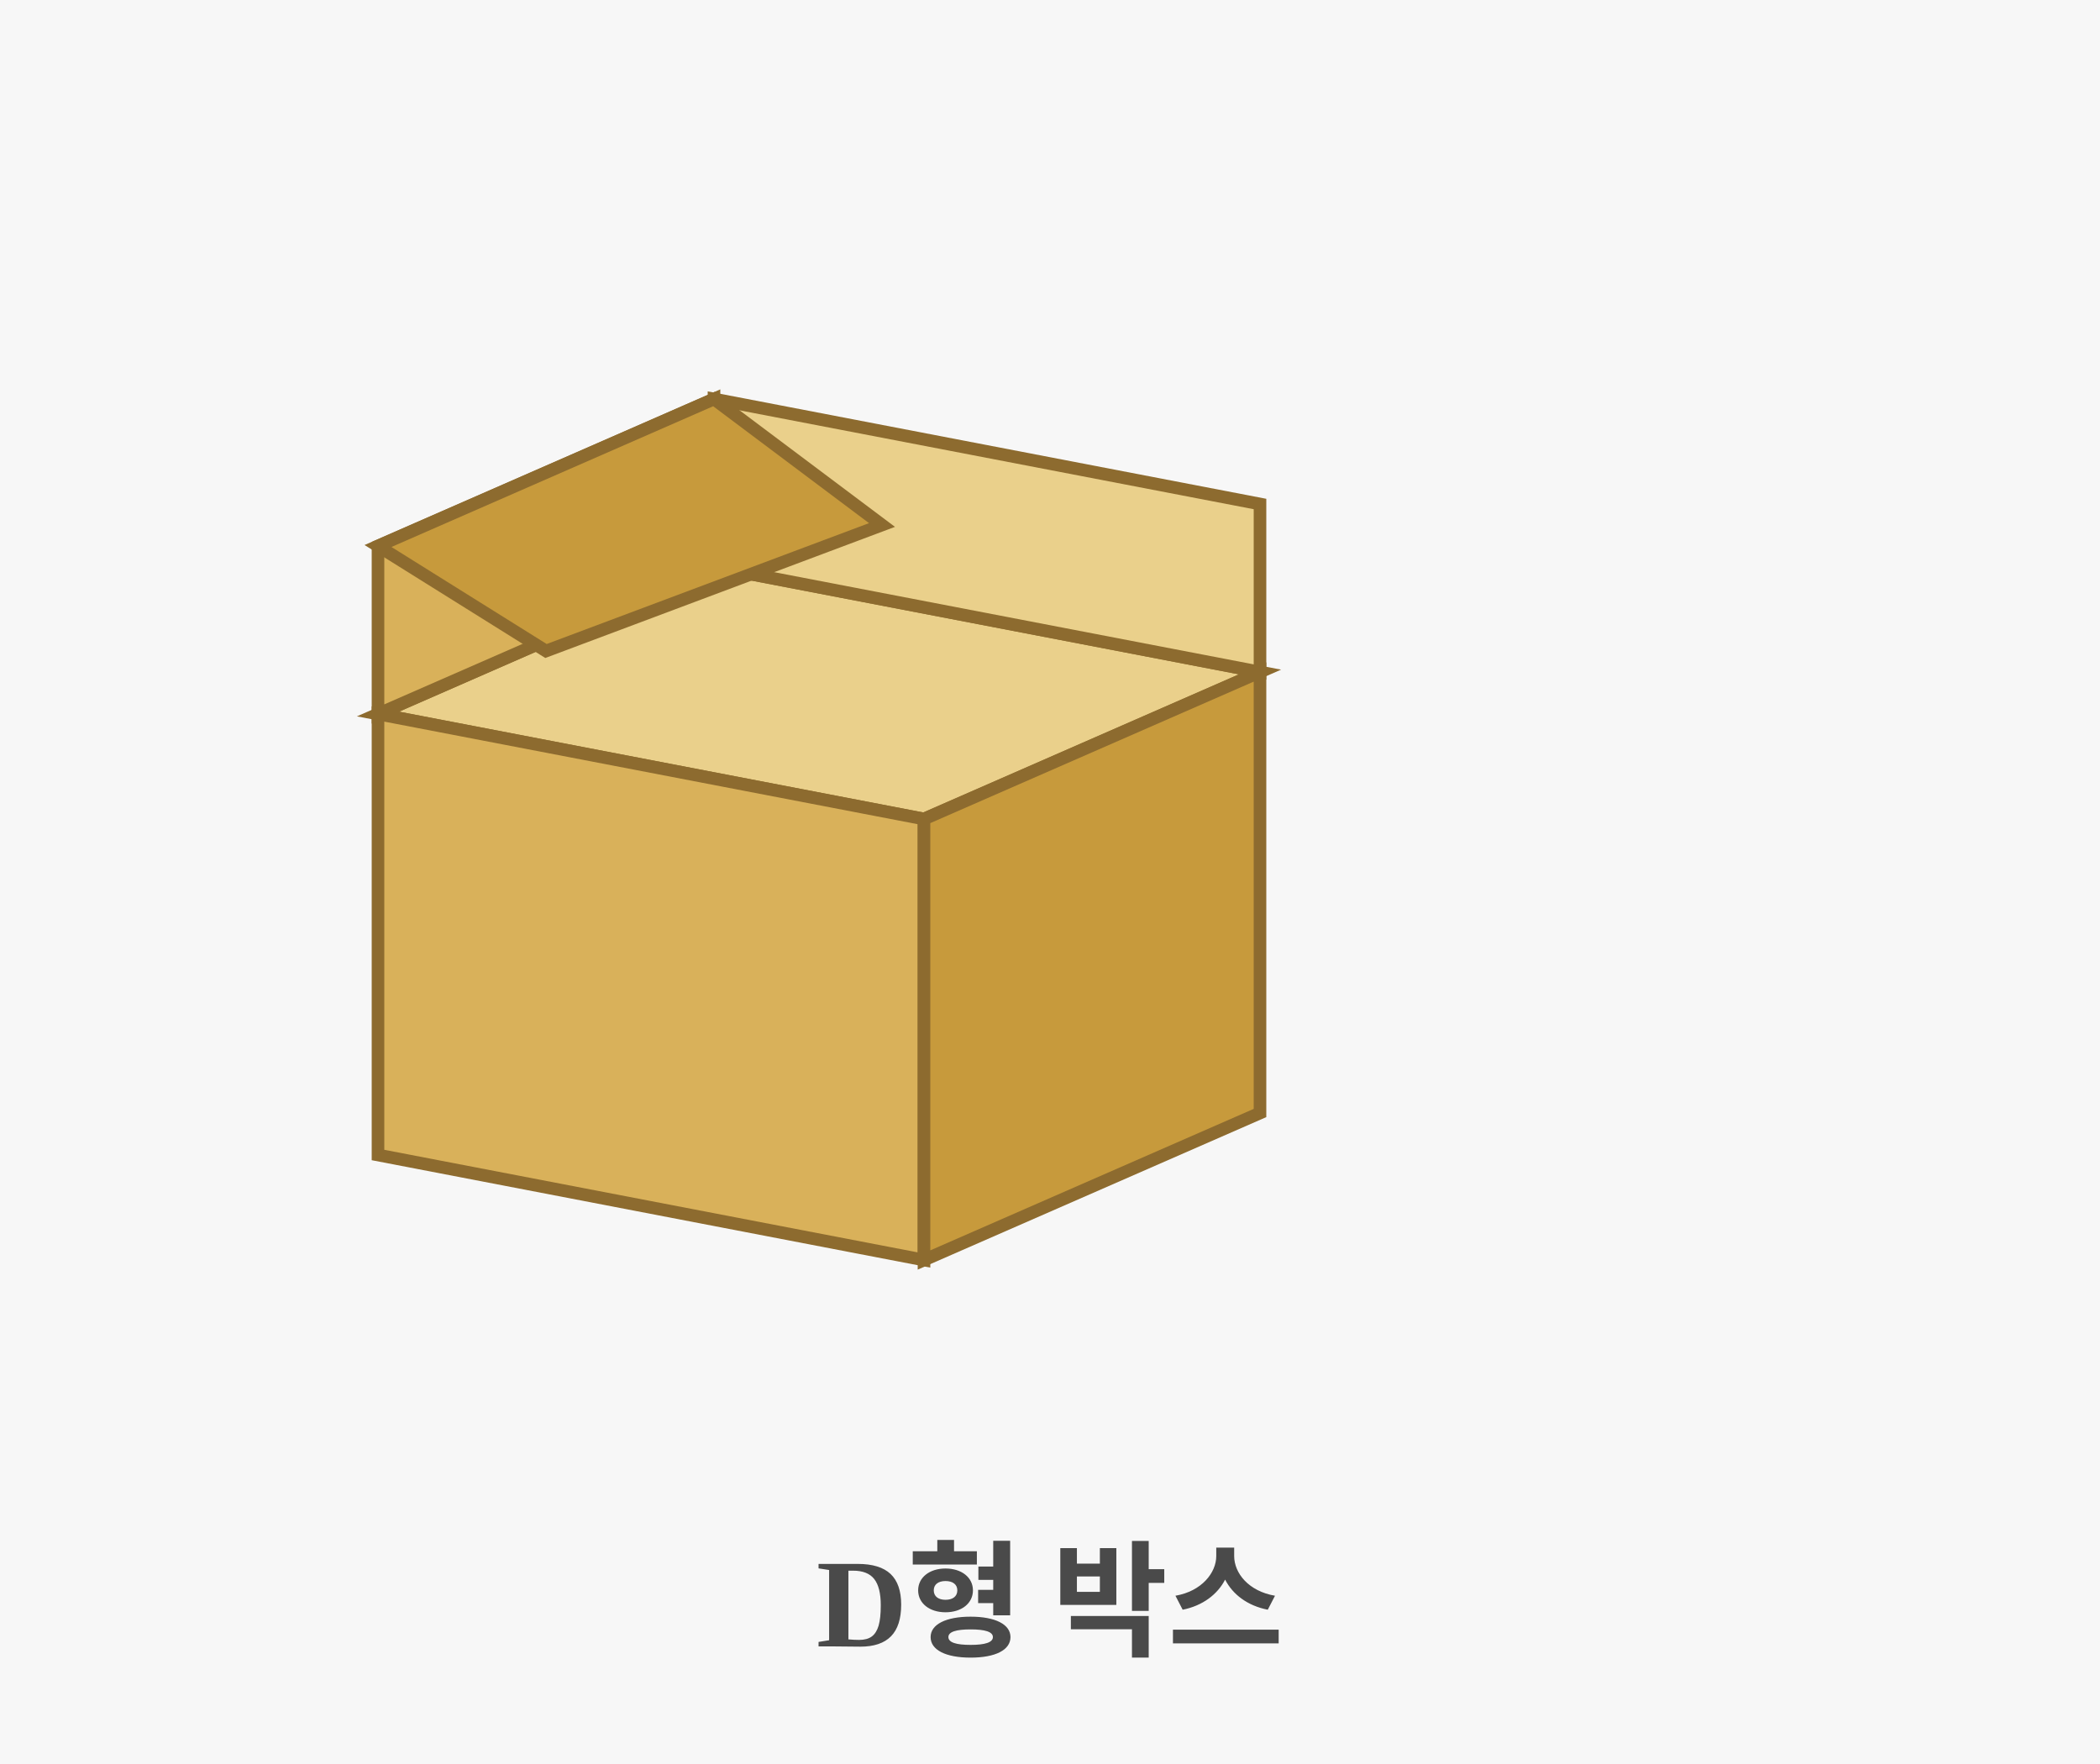
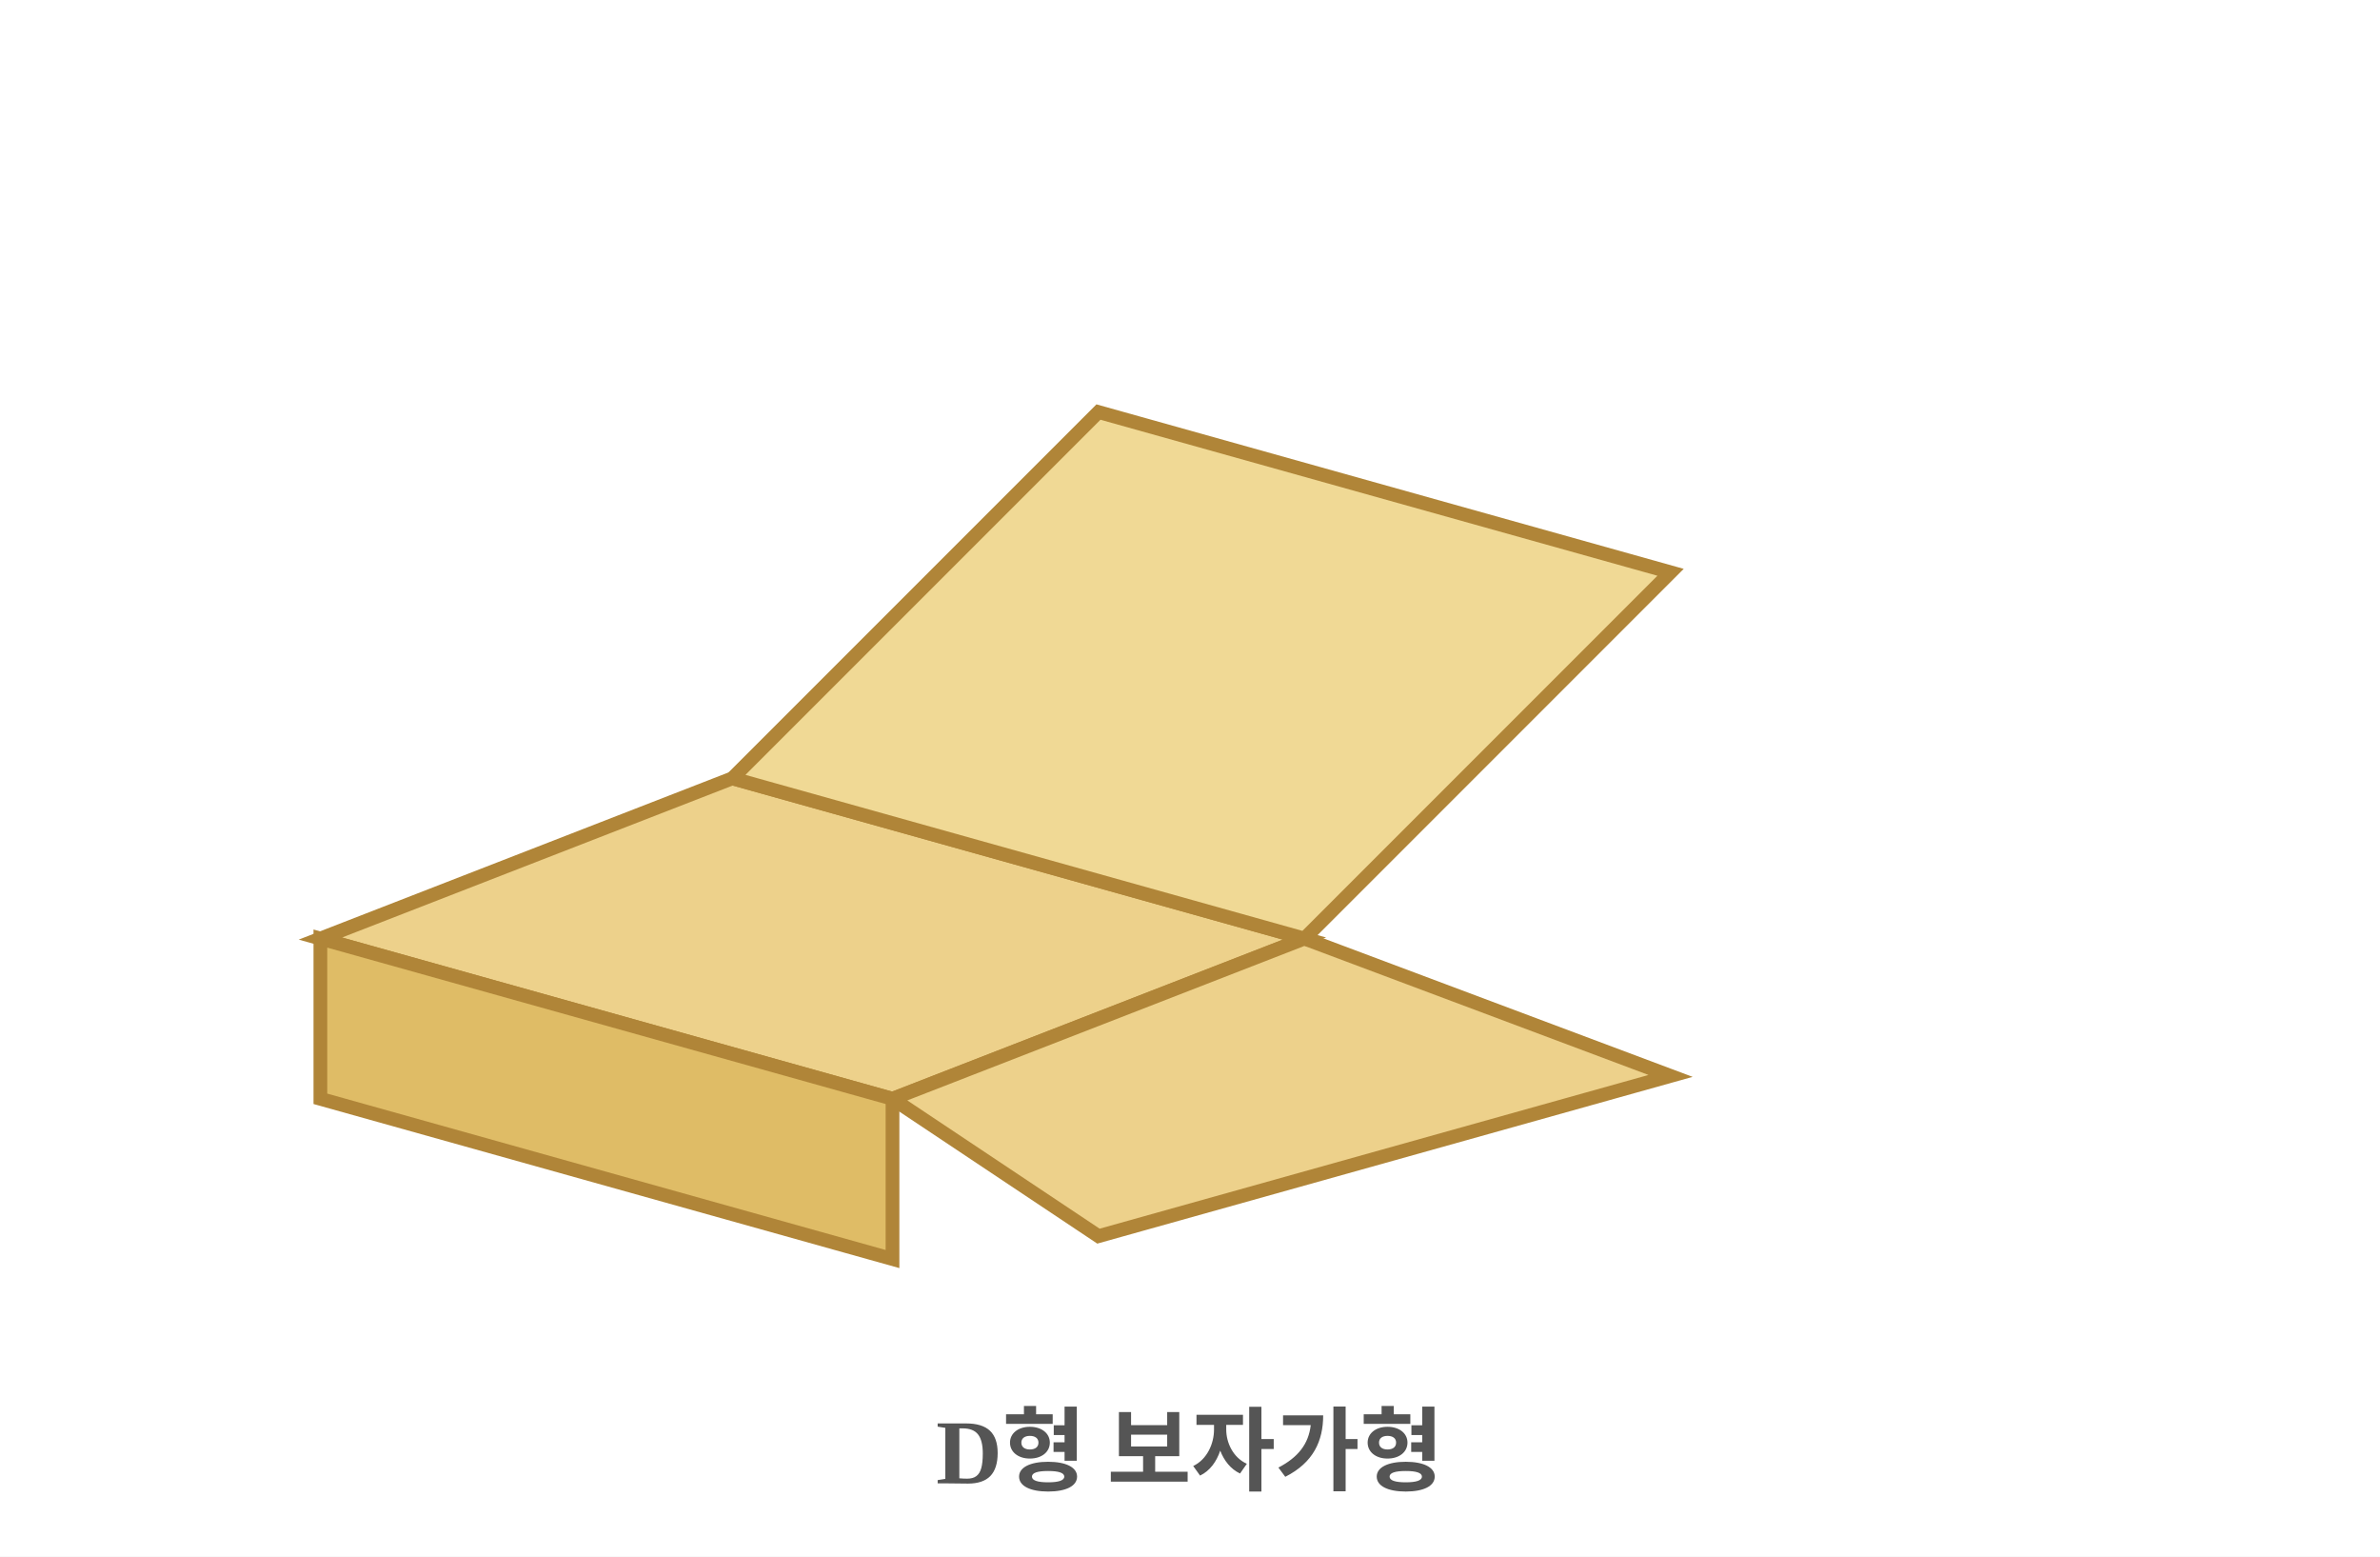
- <svg xmlns="http://www.w3.org/2000/svg" width="500" height="420" viewBox="0 0 500 420">
-   <rect width="500" height="420" fill="#f7f7f7" />
-   <polygon points="90,170 170,135 300,160 220,195" fill="#ead08b" stroke="#8d6b2f" stroke-width="3" />
-   <polygon points="90,170 220,195 220,300 90,275" fill="#d9b15a" stroke="#8d6b2f" stroke-width="3" />
-   <polygon points="220,195 300,160 300,265 220,300" fill="#c79a3c" stroke="#8d6b2f" stroke-width="3" />
-   <polygon points="170,135 300,160 300,120 170,95" fill="#ead08b" stroke="#8d6b2f" stroke-width="3" />
-   <polygon points="90,170 170,135 170,95 90,130" fill="#d9b15a" stroke="#8d6b2f" stroke-width="3" />
-   <polygon points="90,130 170,95 210,125 130,155" fill="#c79a3c" stroke="#8d6b2f" stroke-width="3" />
-   <text x="250" y="392" text-anchor="middle" font-size="30" font-weight="700" fill="#4a4a4a">D형 박스</text>
+ <svg xmlns="http://www.w3.org/2000/svg" width="520" height="340" viewBox="0 0 520 340">
+   <rect width="520" height="340" fill="#ffffff" />
+   <g stroke="#b08538" stroke-width="3">
+     <polygon points="70,205 160,170 285,205 195,240" fill="#edd18b" />
+     <polygon points="70,205 195,240 195,275 70,240" fill="#dfbc66" />
+     <polygon points="195,240 285,205 365,235 240,270" fill="#edd18b" />
+     <polygon points="160,170 285,205 365,125 240,90" fill="#f0d995" />
+   </g>
+   <text x="260.0" y="324" text-anchor="middle" font-size="20" font-weight="700" fill="#555">D형 보자가형</text>
</svg>
